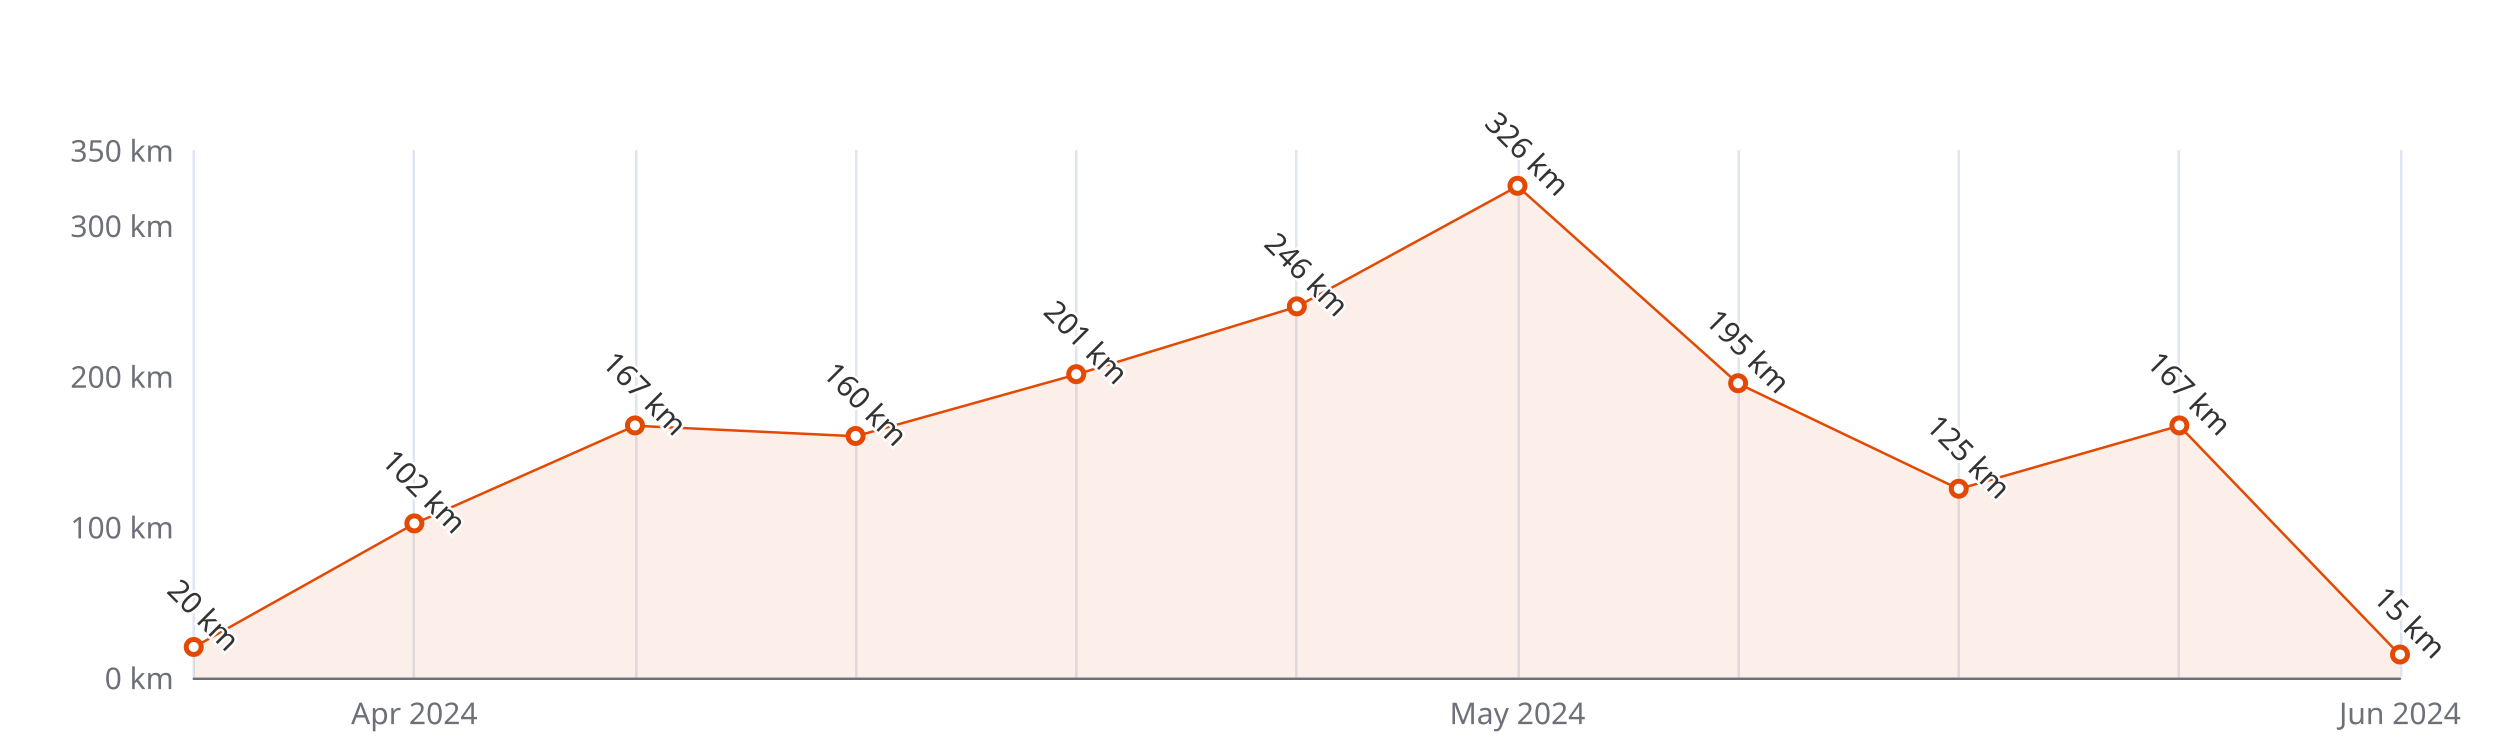
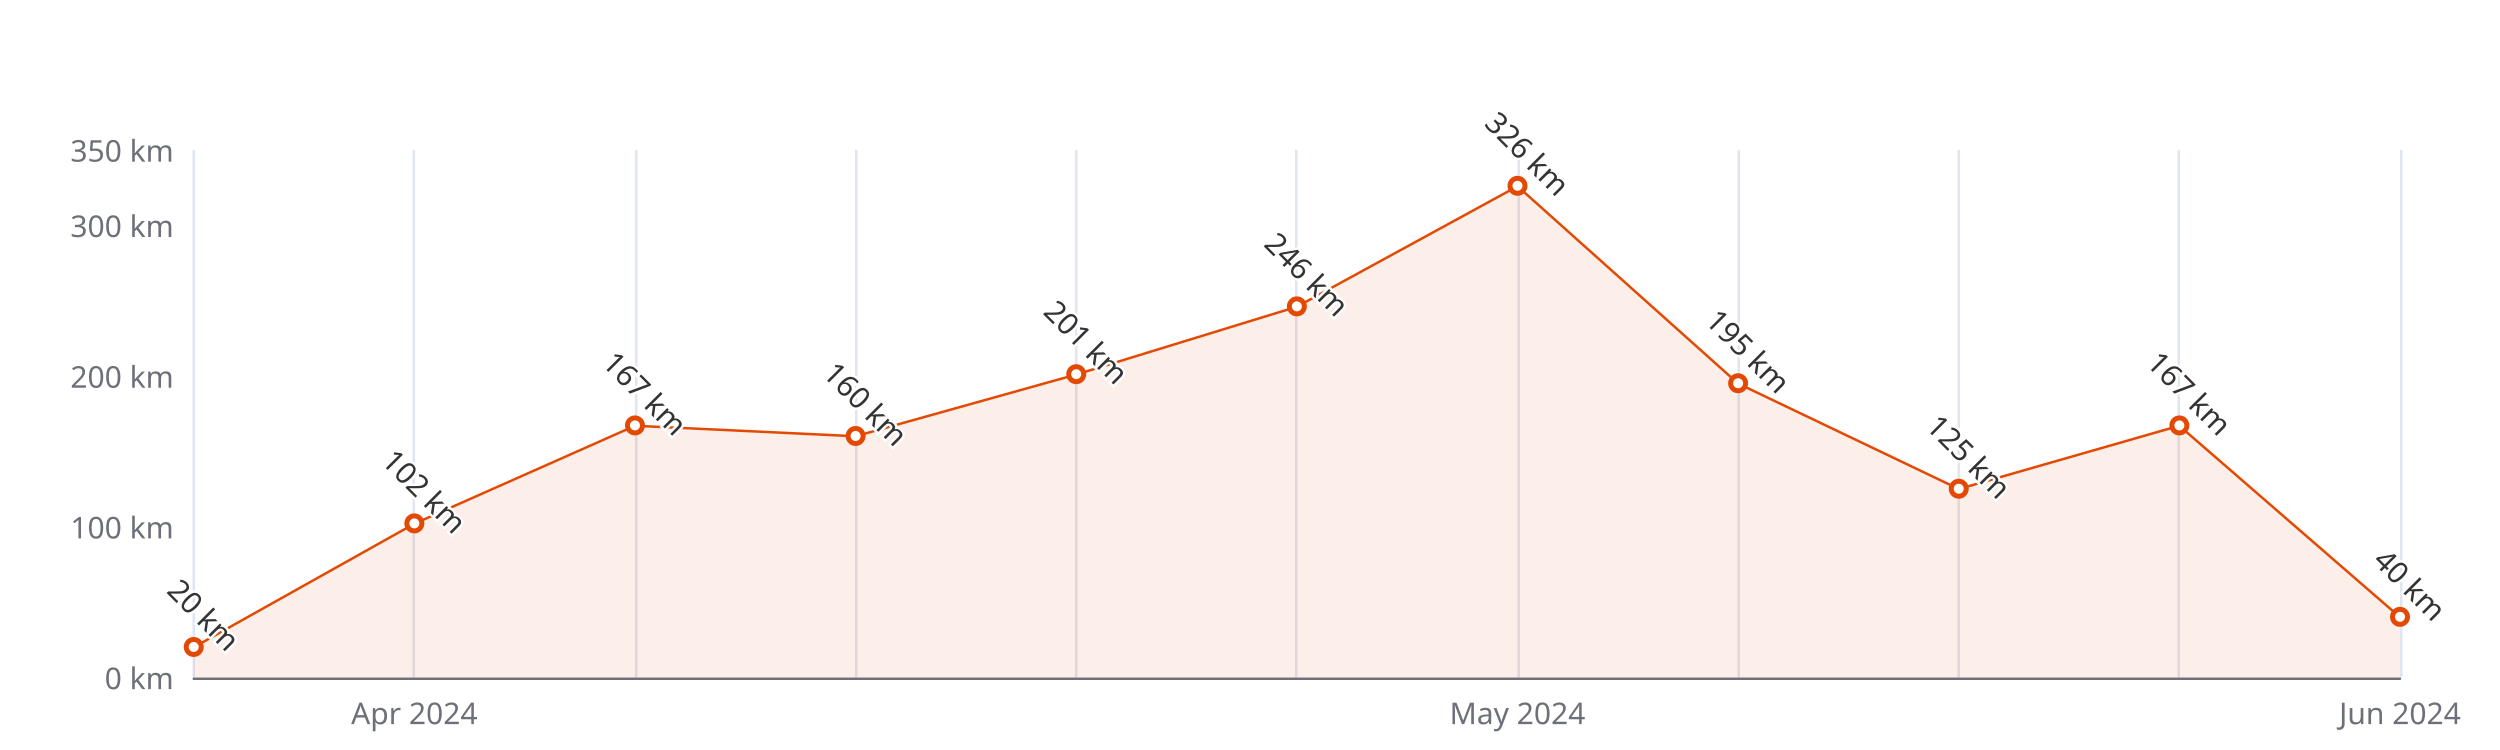
<svg xmlns="http://www.w3.org/2000/svg" width="1000" height="300" version="1.1" baseProfile="full" viewBox="0 0 1000 300">
  <rect width="1000" height="300" x="0" y="0" id="0" fill="#ffffff" />
  <path d="M77.5 60L77.5 271" fill="none" stroke="#E0E6F1" />
  <path d="M165.5 60L165.5 271" fill="none" stroke="#E0E6F1" />
  <path d="M254.5 60L254.5 271" fill="none" stroke="#E0E6F1" />
  <path d="M342.5 60L342.5 271" fill="none" stroke="#E0E6F1" />
  <path d="M430.5 60L430.5 271" fill="none" stroke="#E0E6F1" />
  <path d="M518.5 60L518.5 271" fill="none" stroke="#E0E6F1" />
  <path d="M607.5 60L607.5 271" fill="none" stroke="#E0E6F1" />
  <path d="M695.5 60L695.5 271" fill="none" stroke="#E0E6F1" />
  <path d="M783.5 60L783.5 271" fill="none" stroke="#E0E6F1" />
  <path d="M871.5 60L871.5 271" fill="none" stroke="#E0E6F1" />
  <path d="M960.5 60L960.5 271" fill="none" stroke="#E0E6F1" />
  <path d="M77.5 271.5L960 271.5" fill="none" stroke="#6E7079" stroke-linecap="round" />
  <text dominant-baseline="central" text-anchor="end" style="font-size:12px;font-family:sans-serif;" xml:space="preserve" transform="translate(69.48 271)" fill="#6E7079">0 km</text>
  <text dominant-baseline="central" text-anchor="end" style="font-size:12px;font-family:sans-serif;" xml:space="preserve" transform="translate(69.48 210.7143)" fill="#6E7079">100 km</text>
  <text dominant-baseline="central" text-anchor="end" style="font-size:12px;font-family:sans-serif;" xml:space="preserve" transform="translate(69.48 150.4286)" fill="#6E7079">200 km</text>
  <text dominant-baseline="central" text-anchor="end" style="font-size:12px;font-family:sans-serif;" xml:space="preserve" transform="translate(69.48 90.1429)" fill="#6E7079">300 km</text>
  <text dominant-baseline="central" text-anchor="end" style="font-size:12px;font-family:sans-serif;" xml:space="preserve" transform="translate(69.48 60)" fill="#6E7079">350 km</text>
  <text dominant-baseline="central" text-anchor="middle" style="font-size:12px;font-family:sans-serif;" xml:space="preserve" y="6" transform="translate(165.732 279)" fill="#6E7079">Apr 2024</text>
  <text dominant-baseline="central" text-anchor="middle" style="font-size:12px;font-family:sans-serif;" xml:space="preserve" y="6" transform="translate(606.992 279)" fill="#6E7079">May 2024</text>
  <text dominant-baseline="central" text-anchor="middle" style="font-size:12px;font-family:sans-serif;" xml:space="preserve" y="6" transform="translate(960 279)" fill="#6E7079">Jun 2024</text>
  <g clip-path="url(#zr5-c0)">
-     <path d="M77.5 258.9L165.7 209.5L254 170.3L342.2 174.5L430.5 149.8L518.7 122.7L607 74.5L695.2 153.4L783.5 195.6L871.7 170.3L960 262L960 271L871.7 271L783.5 271L695.2 271L607 271L518.7 271L430.5 271L342.2 271L254 271L165.7 271L77.5 271Z" fill="rgb(227,73,2)" fill-opacity="0.09" />
-     <path d="M77.5 258.9L165.7 209.5L254 170.3L342.2 174.5L430.5 149.8L518.7 122.7L607 74.5L695.2 153.4L783.5 195.6L871.7 170.3L960 262" fill="none" stroke="#E34902" stroke-linejoin="bevel" />
+     <path d="M77.5 258.9L165.7 209.5L254 170.3L342.2 174.5L430.5 149.8L518.7 122.7L607 74.5L695.2 153.4L783.5 195.6L871.7 170.3L960 246.9L960 271L871.7 271L783.5 271L695.2 271L607 271L518.7 271L430.5 271L342.2 271L254 271L165.7 271L77.5 271Z" fill="rgb(227,73,2)" fill-opacity="0.09" />
+     <path d="M77.5 258.9L165.7 209.5L254 170.3L342.2 174.5L430.5 149.8L518.7 122.7L607 74.5L695.2 153.4L783.5 195.6L871.7 170.3L960 246.9" fill="none" stroke="#E34902" stroke-linejoin="bevel" />
  </g>
  <path d="M1 0A1 1 0 1 1 1 -0.1A1 1 0 0 1 1 0" transform="matrix(3,0,0,3,77.48,258.9429)" fill="#fff" stroke="#E34902" stroke-width="0.667" />
  <path d="M1 0A1 1 0 1 1 1 -0.1A1 1 0 0 1 1 0" transform="matrix(3,0,0,3,165.732,209.5086)" fill="#fff" stroke="#E34902" stroke-width="0.667" />
  <path d="M1 0A1 1 0 1 1 1 -0.1A1 1 0 0 1 1 0" transform="matrix(3,0,0,3,253.984,170.3229)" fill="#fff" stroke="#E34902" stroke-width="0.667" />
  <path d="M1 0A1 1 0 1 1 1 -0.1A1 1 0 0 1 1 0" transform="matrix(3,0,0,3,342.236,174.5429)" fill="#fff" stroke="#E34902" stroke-width="0.667" />
  <path d="M1 0A1 1 0 1 1 1 -0.1A1 1 0 0 1 1 0" transform="matrix(3,0,0,3,430.488,149.8257)" fill="#fff" stroke="#E34902" stroke-width="0.667" />
  <path d="M1 0A1 1 0 1 1 1 -0.1A1 1 0 0 1 1 0" transform="matrix(3,0,0,3,518.74,122.6971)" fill="#fff" stroke="#E34902" stroke-width="0.667" />
  <path d="M1 0A1 1 0 1 1 1 -0.1A1 1 0 0 1 1 0" transform="matrix(3,0,0,3,606.992,74.4686)" fill="#fff" stroke="#E34902" stroke-width="0.667" />
  <path d="M1 0A1 1 0 1 1 1 -0.1A1 1 0 0 1 1 0" transform="matrix(3,0,0,3,695.244,153.4429)" fill="#fff" stroke="#E34902" stroke-width="0.667" />
  <path d="M1 0A1 1 0 1 1 1 -0.1A1 1 0 0 1 1 0" transform="matrix(3,0,0,3,783.496,195.6429)" fill="#fff" stroke="#E34902" stroke-width="0.667" />
  <path d="M1 0A1 1 0 1 1 1 -0.1A1 1 0 0 1 1 0" transform="matrix(3,0,0,3,871.748,170.3229)" fill="#fff" stroke="#E34902" stroke-width="0.667" />
-   <path d="M1 0A1 1 0 1 1 1 -0.1A1 1 0 0 1 1 0" transform="matrix(3,0,0,3,960,261.9572)" fill="#fff" stroke="#E34902" stroke-width="0.667" />
+   <path d="M1 0A1 1 0 1 1 1 -0.1A1 1 0 0 1 1 0" transform="matrix(3,0,0,3,960,246.8857)" fill="#fff" stroke="#E34902" stroke-width="0.667" />
  <text dominant-baseline="central" text-anchor="middle" style="font-size:12px;font-family:sans-serif;" xml:space="preserve" y="-6" transform="matrix(0.707,0.707,-0.707,0.707,77.48,249.9429)" fill="#333" stroke="rgb(255,255,255)" stroke-width="2" paint-order="stroke" stroke-miterlimit="2">20 km</text>
  <text dominant-baseline="central" text-anchor="middle" style="font-size:12px;font-family:sans-serif;" xml:space="preserve" y="-6" transform="matrix(0.707,0.707,-0.707,0.707,165.732,200.5086)" fill="#333" stroke="rgb(255,255,255)" stroke-width="2" paint-order="stroke" stroke-miterlimit="2">102 km</text>
  <text dominant-baseline="central" text-anchor="middle" style="font-size:12px;font-family:sans-serif;" xml:space="preserve" y="-6" transform="matrix(0.707,0.707,-0.707,0.707,253.984,161.3229)" fill="#333" stroke="rgb(255,255,255)" stroke-width="2" paint-order="stroke" stroke-miterlimit="2">167 km</text>
  <text dominant-baseline="central" text-anchor="middle" style="font-size:12px;font-family:sans-serif;" xml:space="preserve" y="-6" transform="matrix(0.707,0.707,-0.707,0.707,342.236,165.5429)" fill="#333" stroke="rgb(255,255,255)" stroke-width="2" paint-order="stroke" stroke-miterlimit="2">160 km</text>
  <text dominant-baseline="central" text-anchor="middle" style="font-size:12px;font-family:sans-serif;" xml:space="preserve" y="-6" transform="matrix(0.707,0.707,-0.707,0.707,430.488,140.8257)" fill="#333" stroke="rgb(255,255,255)" stroke-width="2" paint-order="stroke" stroke-miterlimit="2">201 km</text>
  <text dominant-baseline="central" text-anchor="middle" style="font-size:12px;font-family:sans-serif;" xml:space="preserve" y="-6" transform="matrix(0.707,0.707,-0.707,0.707,518.74,113.6971)" fill="#333" stroke="rgb(255,255,255)" stroke-width="2" paint-order="stroke" stroke-miterlimit="2">246 km</text>
  <text dominant-baseline="central" text-anchor="middle" style="font-size:12px;font-family:sans-serif;" xml:space="preserve" y="-6" transform="matrix(0.707,0.707,-0.707,0.707,606.992,65.4686)" fill="#333" stroke="rgb(255,255,255)" stroke-width="2" paint-order="stroke" stroke-miterlimit="2">326 km</text>
  <text dominant-baseline="central" text-anchor="middle" style="font-size:12px;font-family:sans-serif;" xml:space="preserve" y="-6" transform="matrix(0.707,0.707,-0.707,0.707,695.244,144.4429)" fill="#333" stroke="rgb(255,255,255)" stroke-width="2" paint-order="stroke" stroke-miterlimit="2">195 km</text>
  <text dominant-baseline="central" text-anchor="middle" style="font-size:12px;font-family:sans-serif;" xml:space="preserve" y="-6" transform="matrix(0.707,0.707,-0.707,0.707,783.496,186.6429)" fill="#333" stroke="rgb(255,255,255)" stroke-width="2" paint-order="stroke" stroke-miterlimit="2">125 km</text>
  <text dominant-baseline="central" text-anchor="middle" style="font-size:12px;font-family:sans-serif;" xml:space="preserve" y="-6" transform="matrix(0.707,0.707,-0.707,0.707,871.748,161.3229)" fill="#333" stroke="rgb(255,255,255)" stroke-width="2" paint-order="stroke" stroke-miterlimit="2">167 km</text>
-   <text dominant-baseline="central" text-anchor="middle" style="font-size:12px;font-family:sans-serif;" xml:space="preserve" y="-6" transform="matrix(0.707,0.707,-0.707,0.707,960,252.9572)" fill="#333" stroke="rgb(255,255,255)" stroke-width="2" paint-order="stroke" stroke-miterlimit="2">15 km</text>
+   <text dominant-baseline="central" text-anchor="middle" style="font-size:12px;font-family:sans-serif;" xml:space="preserve" y="-6" transform="matrix(0.707,0.707,-0.707,0.707,960,237.8857)" fill="#333" stroke="rgb(255,255,255)" stroke-width="2" paint-order="stroke" stroke-miterlimit="2">40 km</text>
  <defs>
    <clipPath id="zr5-c0">
      <path d="M76 59.5l884 0l0 212l-884 0Z" fill="#000" />
    </clipPath>
  </defs>
</svg>
